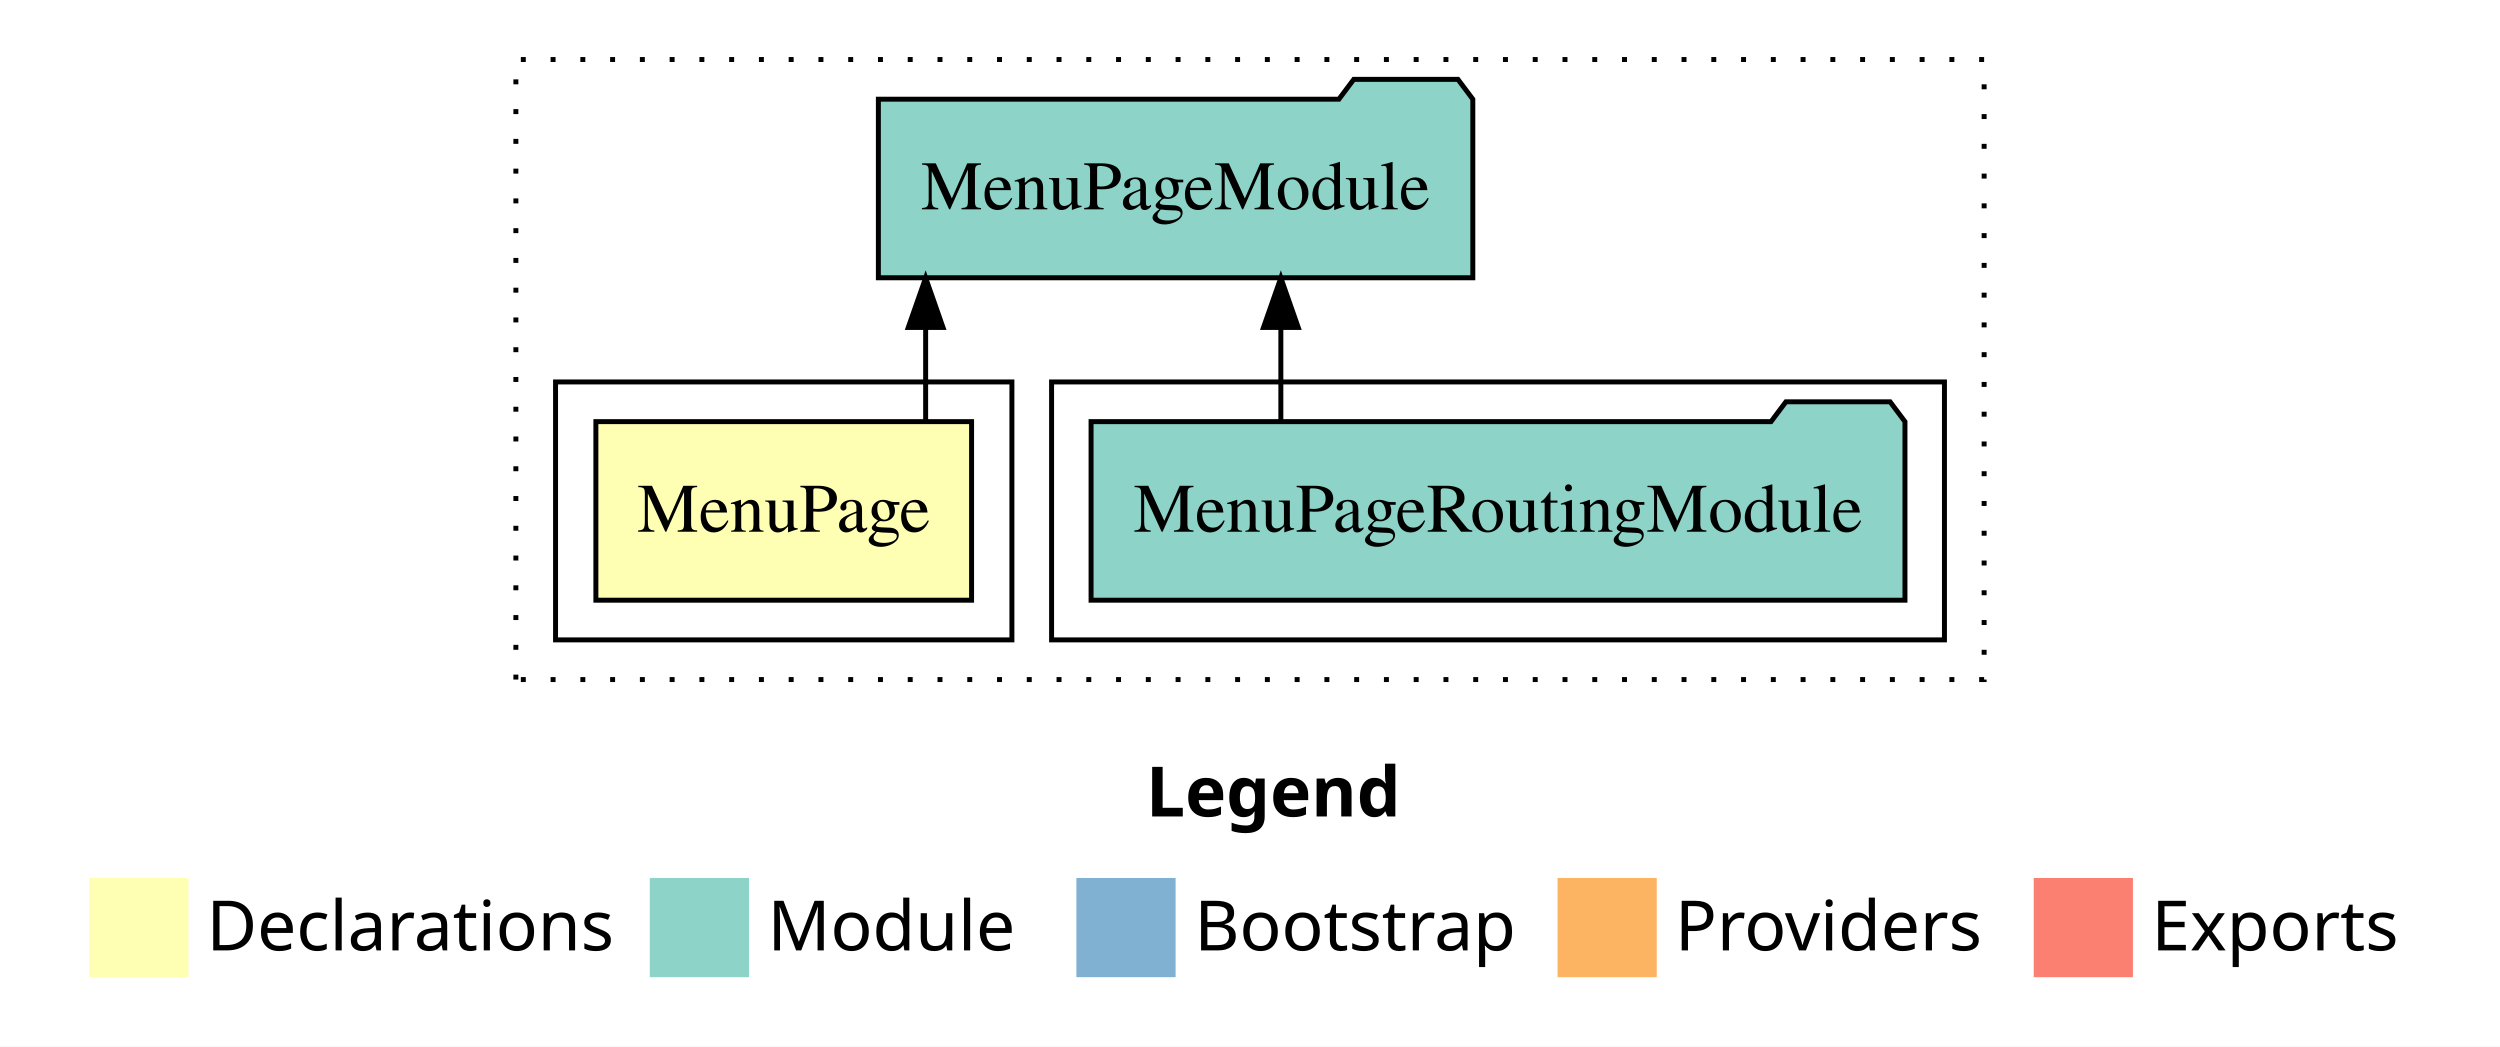
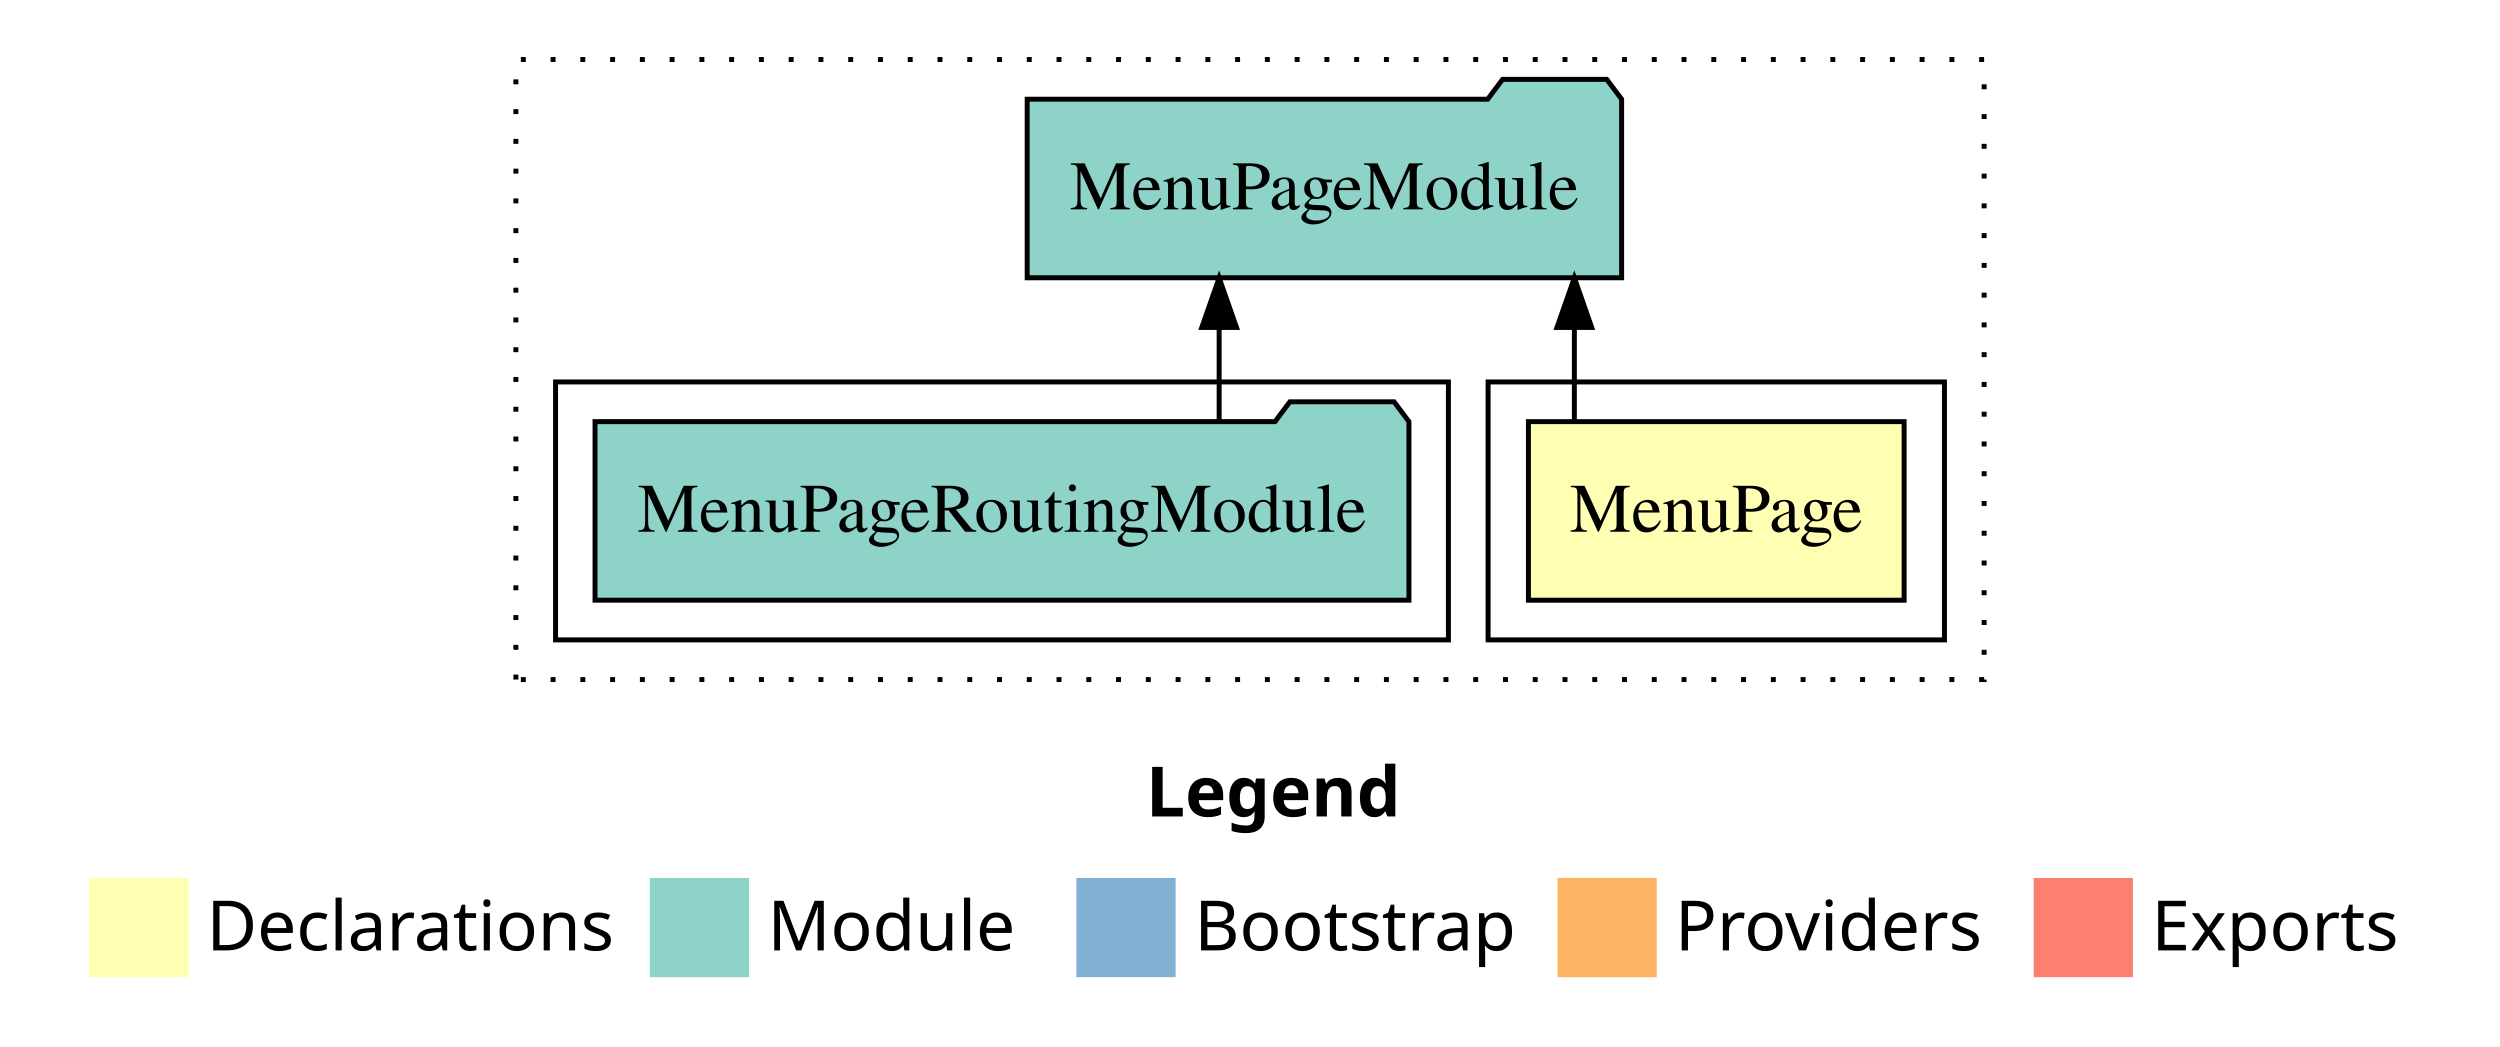
<svg xmlns="http://www.w3.org/2000/svg" width="504pt" height="211pt" viewBox="0.00 0.00 504.00 211.00">
  <g id="graph0" class="graph" transform="scale(1 1) rotate(0) translate(4 207)">
    <polygon fill="white" stroke="transparent" points="-4,4 -4,-207 500,-207 500,4 -4,4" />
    <text text-anchor="start" x="227.01" y="-42.4" font-family="Times-12" font-weight="bold" font-size="14.00">Legend</text>
    <polygon fill="#ffffb3" stroke="transparent" points="14,-10 14,-30 34,-30 34,-10 14,-10" />
    <text text-anchor="start" x="37.63" y="-15.4" font-family="Times-12" font-size="14.00">  Declarations</text>
    <polygon fill="#8dd3c7" stroke="transparent" points="127,-10 127,-30 147,-30 147,-10 127,-10" />
    <text text-anchor="start" x="150.73" y="-15.4" font-family="Times-12" font-size="14.00">  Module</text>
    <polygon fill="#80b1d3" stroke="transparent" points="213,-10 213,-30 233,-30 233,-10 213,-10" />
    <text text-anchor="start" x="236.78" y="-15.4" font-family="Times-12" font-size="14.00">  Bootstrap</text>
    <polygon fill="#fdb462" stroke="transparent" points="310,-10 310,-30 330,-30 330,-10 310,-10" />
    <text text-anchor="start" x="333.67" y="-15.4" font-family="Times-12" font-size="14.00">  Providers</text>
    <polygon fill="#fb8072" stroke="transparent" points="406,-10 406,-30 426,-30 426,-10 406,-10" />
    <text text-anchor="start" x="429.73" y="-15.4" font-family="Times-12" font-size="14.00">  Exports</text>
    <g id="clust1" class="cluster">
      <polygon fill="none" stroke="black" stroke-dasharray="1,5" points="100,-70 100,-195 396,-195 396,-70 100,-70" />
    </g>
+     <g id="clust2" class="cluster">
+       <polygon fill="none" stroke="black" points="296,-78 296,-130 388,-130 388,-78 296,-78" />
+     </g>
    <g id="clust4" class="cluster">
-       <polygon fill="none" stroke="black" points="208,-78 208,-130 388,-130 388,-78 208,-78" />
-     </g>
-     <g id="clust2" class="cluster">
-       <polygon fill="none" stroke="black" points="108,-78 108,-130 200,-130 200,-78 108,-78" />
+       <polygon fill="none" stroke="black" points="108,-78 108,-130 288,-130 288,-78 108,-78" />
    </g>
    <g id="node1" class="node">
-       <polygon fill="#ffffb3" stroke="black" points="191.87,-122 116.13,-122 116.13,-86 191.87,-86 191.87,-122" />
-       <text text-anchor="middle" x="154" y="-99.8" font-family="Times,serif" font-size="14.00">MenuPage</text>
+       <polygon fill="#ffffb3" stroke="black" points="379.87,-122 304.13,-122 304.13,-86 379.87,-86 379.87,-122" />
+       <text text-anchor="middle" x="342" y="-99.8" font-family="Times,serif" font-size="14.00">MenuPage</text>
    </g>
    <g id="node2" class="node">
-       <polygon fill="#8dd3c7" stroke="black" points="292.92,-187 289.92,-191 268.92,-191 265.92,-187 173.08,-187 173.08,-151 292.92,-151 292.92,-187" />
-       <text text-anchor="middle" x="233" y="-164.8" font-family="Times,serif" font-size="14.00">MenuPageModule</text>
+       <polygon fill="#8dd3c7" stroke="black" points="322.92,-187 319.92,-191 298.92,-191 295.92,-187 203.08,-187 203.08,-151 322.92,-151 322.92,-187" />
+       <text text-anchor="middle" x="263" y="-164.8" font-family="Times,serif" font-size="14.00">MenuPageModule</text>
    </g>
    <g id="edge1" class="edge">
-       <path fill="none" stroke="black" d="M182.61,-122.11C182.61,-122.11 182.61,-140.99 182.61,-140.99" />
-       <polygon fill="black" stroke="black" points="179.11,-140.99 182.61,-150.99 186.11,-140.99 179.11,-140.99" />
+       <path fill="none" stroke="black" d="M313.39,-122.11C313.39,-122.11 313.39,-140.99 313.39,-140.99" />
+       <polygon fill="black" stroke="black" points="309.89,-140.99 313.39,-150.99 316.89,-140.99 309.89,-140.99" />
    </g>
    <g id="node3" class="node">
-       <polygon fill="#8dd3c7" stroke="black" points="380.04,-122 377.04,-126 356.04,-126 353.04,-122 215.96,-122 215.96,-86 380.04,-86 380.04,-122" />
-       <text text-anchor="middle" x="298" y="-99.8" font-family="Times,serif" font-size="14.00">MenuPageRoutingModule</text>
+       <polygon fill="#8dd3c7" stroke="black" points="280.04,-122 277.04,-126 256.04,-126 253.04,-122 115.96,-122 115.96,-86 280.04,-86 280.04,-122" />
+       <text text-anchor="middle" x="198" y="-99.8" font-family="Times,serif" font-size="14.00">MenuPageRoutingModule</text>
    </g>
    <g id="edge2" class="edge">
-       <path fill="none" stroke="black" d="M254.22,-122.11C254.22,-122.11 254.22,-140.99 254.22,-140.99" />
-       <polygon fill="black" stroke="black" points="250.72,-140.99 254.22,-150.99 257.72,-140.99 250.72,-140.99" />
+       <path fill="none" stroke="black" d="M241.78,-122.11C241.78,-122.11 241.78,-140.99 241.78,-140.99" />
+       <polygon fill="black" stroke="black" points="238.28,-140.99 241.78,-150.99 245.28,-140.99 238.28,-140.99" />
    </g>
  </g>
</svg>
